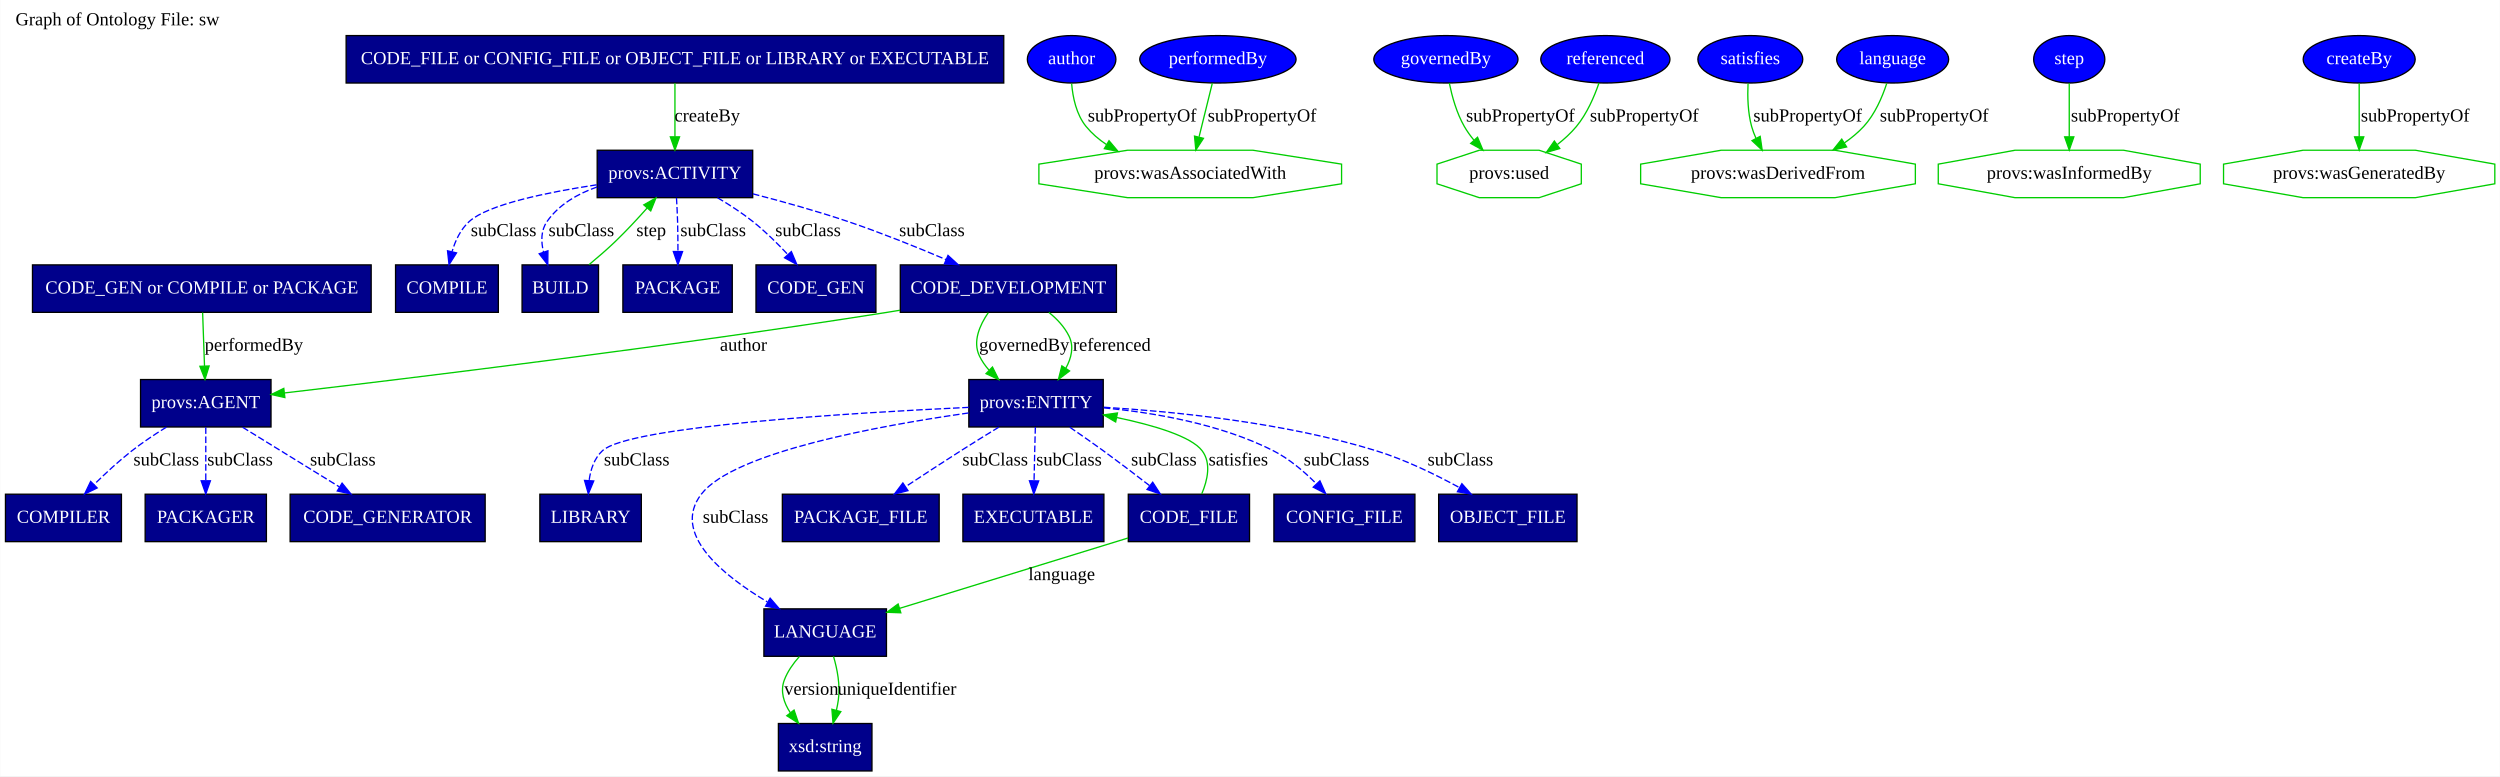
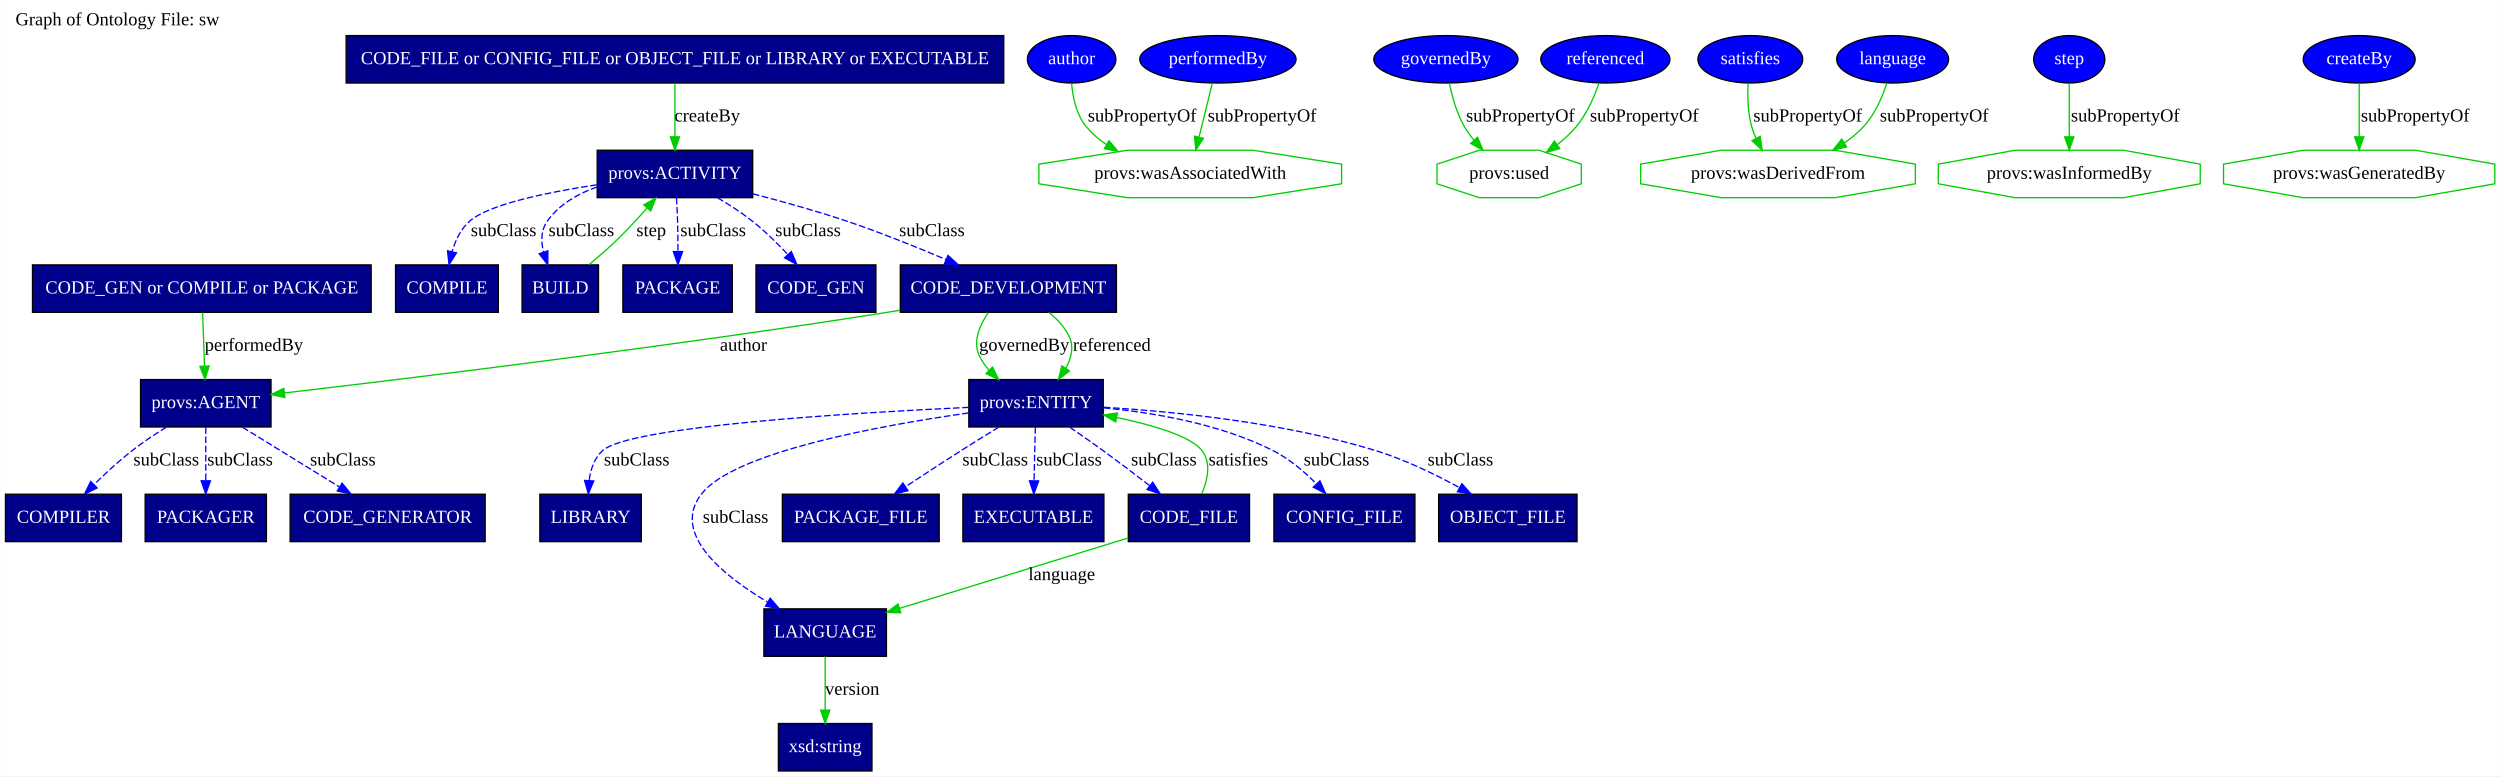
<svg xmlns="http://www.w3.org/2000/svg" xmlns:xlink="http://www.w3.org/1999/xlink" width="1897pt" height="589pt" viewBox="0.00 0.00 1896.71 589.00">
  <g id="graph0" class="graph" transform="scale(1 1) rotate(0) translate(4 585)">
    <polygon fill="white" stroke="none" points="-4,4 -4,-585 1892.71,-585 1892.71,4 -4,4" />
    <text text-anchor="middle" x="85" y="-565.8" font-family="Times New Roman,serif" font-size="14.00">Graph of Ontology File: sw</text>
    <g id="node1" class="node">
      <g id="a_node1">
        <a xlink:href="file:///C:/sadl/git/RACK/RACK-Ontology/Graphs/PROV-S.owl.svg" xlink:title="provs:ENTITY">
          <polygon fill="#00008b" stroke="black" points="833,-297 731,-297 731,-261 833,-261 833,-297" />
          <text text-anchor="middle" x="782" y="-275.3" font-family="Times New Roman,serif" font-size="14.00" fill="white">provs:ENTITY</text>
        </a>
      </g>
    </g>
    <g id="node2" class="node">
      <polygon fill="#00008b" stroke="black" points="482.5,-210 405.5,-210 405.5,-174 482.5,-174 482.5,-210" />
      <text text-anchor="middle" x="444" y="-188.3" font-family="Times New Roman,serif" font-size="14.00" fill="white">LIBRARY</text>
    </g>
    <g id="edge1" class="edge">
      <path fill="none" stroke="blue" stroke-dasharray="5,2" d="M730.966,-275.894C643.625,-271.808 472.923,-261.536 453,-243 446.825,-237.255 444.007,-228.825 442.901,-220.519" />
      <polygon fill="blue" stroke="blue" points="446.379,-220.047 442.29,-210.273 439.391,-220.464 446.379,-220.047" />
      <text text-anchor="middle" x="479" y="-231.8" font-family="Times New Roman,serif" font-size="14.00">subClass</text>
    </g>
    <g id="node3" class="node">
      <polygon fill="#00008b" stroke="black" points="668.5,-123 575.5,-123 575.5,-87 668.5,-87 668.5,-123" />
      <text text-anchor="middle" x="622" y="-101.3" font-family="Times New Roman,serif" font-size="14.00" fill="white">LANGUAGE</text>
    </g>
    <g id="edge2" class="edge">
      <path fill="none" stroke="blue" stroke-dasharray="5,2" d="M730.824,-271.646C663.972,-262.173 552.528,-241.959 528,-210 505.216,-180.314 543.712,-148.77 578.094,-128.31" />
      <polygon fill="blue" stroke="blue" points="580.238,-131.115 587.166,-123.099 576.752,-125.045 580.238,-131.115" />
      <text text-anchor="middle" x="554" y="-188.3" font-family="Times New Roman,serif" font-size="14.00">subClass</text>
    </g>
    <g id="node18" class="node">
      <polygon fill="#00008b" stroke="black" points="708.5,-210 589.5,-210 589.5,-174 708.5,-174 708.5,-210" />
      <text text-anchor="middle" x="649" y="-188.3" font-family="Times New Roman,serif" font-size="14.00" fill="white">PACKAGE_FILE</text>
    </g>
    <g id="edge12" class="edge">
      <path fill="none" stroke="blue" stroke-dasharray="5,2" d="M753.769,-260.905C744.559,-255.264 734.31,-248.919 725,-243 711.247,-234.256 696.233,-224.438 683.209,-215.832" />
      <polygon fill="blue" stroke="blue" points="684.82,-212.701 674.551,-210.095 680.954,-218.536 684.82,-212.701" />
      <text text-anchor="middle" x="751" y="-231.8" font-family="Times New Roman,serif" font-size="14.00">subClass</text>
    </g>
    <g id="node19" class="node">
      <polygon fill="#00008b" stroke="black" points="833.5,-210 726.5,-210 726.5,-174 833.5,-174 833.5,-210" />
      <text text-anchor="middle" x="780" y="-188.3" font-family="Times New Roman,serif" font-size="14.00" fill="white">EXECUTABLE</text>
    </g>
    <g id="edge13" class="edge">
      <path fill="none" stroke="blue" stroke-dasharray="5,2" d="M781.482,-260.911C781.318,-255.214 781.142,-248.834 781,-243 780.822,-235.652 780.652,-227.696 780.504,-220.338" />
      <polygon fill="blue" stroke="blue" points="784,-220.055 780.306,-210.125 777.001,-220.191 784,-220.055" />
      <text text-anchor="middle" x="807" y="-231.8" font-family="Times New Roman,serif" font-size="14.00">subClass</text>
    </g>
    <g id="node25" class="node">
      <polygon fill="#00008b" stroke="black" points="944,-210 852,-210 852,-174 944,-174 944,-210" />
      <text text-anchor="middle" x="898" y="-188.3" font-family="Times New Roman,serif" font-size="14.00" fill="white">CODE_FILE</text>
    </g>
    <g id="edge18" class="edge">
      <path fill="none" stroke="blue" stroke-dasharray="5,2" d="M807.612,-260.822C815.79,-255.231 824.835,-248.935 833,-243 844.655,-234.528 857.253,-224.94 868.227,-216.443" />
      <polygon fill="blue" stroke="blue" points="870.516,-219.097 876.26,-210.194 866.218,-213.572 870.516,-219.097" />
      <text text-anchor="middle" x="879" y="-231.8" font-family="Times New Roman,serif" font-size="14.00">subClass</text>
    </g>
    <g id="node28" class="node">
      <polygon fill="#00008b" stroke="black" points="1069.5,-210 962.5,-210 962.5,-174 1069.5,-174 1069.5,-210" />
      <text text-anchor="middle" x="1016" y="-188.3" font-family="Times New Roman,serif" font-size="14.00" fill="white">CONFIG_FILE</text>
    </g>
    <g id="edge21" class="edge">
      <path fill="none" stroke="blue" stroke-dasharray="5,2" d="M833.31,-275.527C870.713,-271.985 921.685,-263.453 962,-243 974.106,-236.858 985.465,-227.201 994.612,-218.006" />
      <polygon fill="blue" stroke="blue" points="997.407,-220.144 1001.74,-210.477 992.325,-215.331 997.407,-220.144" />
      <text text-anchor="middle" x="1010" y="-231.8" font-family="Times New Roman,serif" font-size="14.00">subClass</text>
    </g>
    <g id="node29" class="node">
      <polygon fill="#00008b" stroke="black" points="1192.5,-210 1087.5,-210 1087.5,-174 1192.5,-174 1192.5,-210" />
      <text text-anchor="middle" x="1140" y="-188.3" font-family="Times New Roman,serif" font-size="14.00" fill="white">OBJECT_FILE</text>
    </g>
    <g id="edge22" class="edge">
      <path fill="none" stroke="blue" stroke-dasharray="5,2" d="M833.489,-275.981C886.343,-272.766 970.459,-264.454 1040,-243 1061.9,-236.245 1084.86,-225.087 1103.26,-215.024" />
      <polygon fill="blue" stroke="blue" points="1105.14,-217.979 1112.16,-210.043 1101.73,-211.87 1105.14,-217.979" />
      <text text-anchor="middle" x="1104" y="-231.8" font-family="Times New Roman,serif" font-size="14.00">subClass</text>
    </g>
    <g id="node33" class="node">
      <g id="a_node33">
        <a xlink:href="file:///C:/sadl/git/RACK/RACK-Ontology/Graphs/XMLSchema.svg" xlink:title="xsd:string">
          <polygon fill="#00008b" stroke="black" points="657.5,-36 586.5,-36 586.5,-0 657.5,-0 657.5,-36" />
          <text text-anchor="middle" x="622" y="-14.3" font-family="Times New Roman,serif" font-size="14.00" fill="white">xsd:string</text>
        </a>
      </g>
    </g>
    <g id="edge30" class="edge">
-       <path fill="none" stroke="#00cd00" d="M602.419,-86.831C597.786,-81.619 593.475,-75.527 591,-69 587.756,-60.444 590.579,-51.752 595.621,-44.068" />
-       <polygon fill="#00cd00" stroke="#00cd00" points="598.384,-46.216 601.78,-36.18 592.867,-41.908 598.384,-46.216" />
-       <text text-anchor="middle" x="611.5" y="-57.8" font-family="Times New Roman,serif" font-size="14.00">version</text>
-     </g>
-     <g id="edge33" class="edge">
-       <path fill="none" stroke="#00cd00" d="M628.314,-86.96C631.149,-77.331 633.547,-65.046 632,-54 631.64,-51.426 631.137,-48.776 630.547,-46.141" />
-       <polygon fill="#00cd00" stroke="#00cd00" points="633.874,-45.029 627.955,-36.241 627.102,-46.802 633.874,-45.029" />
-       <text text-anchor="middle" x="676.5" y="-57.8" font-family="Times New Roman,serif" font-size="14.00">uniqueIdentifier</text>
+       <path fill="none" stroke="#00cd00" d="M622,-86.799C622,-75.163 622,-59.548 622,-46.237" />
+       <polygon fill="#00cd00" stroke="#00cd00" points="625.5,-46.175 622,-36.175 618.5,-46.175 625.5,-46.175" />
+       <text text-anchor="middle" x="642.5" y="-57.8" font-family="Times New Roman,serif" font-size="14.00">version</text>
    </g>
    <g id="node4" class="node">
      <ellipse fill="blue" stroke="black" cx="809" cy="-540" rx="33.595" ry="18" />
      <text text-anchor="middle" x="809" y="-536.3" font-family="Times New Roman,serif" font-size="14.00" fill="white">author</text>
    </g>
    <g id="node5" class="node">
      <g id="a_node5">
        <a xlink:href="file:///C:/sadl/git/RACK/RACK-Ontology/Graphs/PROV-S.owl.svg" xlink:title="provs:wasAssociatedWith">
          <polygon fill="none" stroke="#00cd00" points="1013.84,-445.544 1013.84,-460.456 946.568,-471 851.432,-471 784.161,-460.456 784.161,-445.544 851.432,-435 946.568,-435 1013.84,-445.544" />
          <text text-anchor="middle" x="899" y="-449.3" font-family="Times New Roman,serif" font-size="14.00">provs:wasAssociatedWith</text>
        </a>
      </g>
    </g>
    <g id="edge3" class="edge">
      <path fill="none" stroke="#00cd00" d="M809.017,-521.566C809.883,-511.094 812.576,-498.085 820,-489 824.337,-483.693 829.642,-479.166 835.432,-475.308" />
      <polygon fill="#00cd00" stroke="#00cd00" points="837.376,-478.225 844.204,-470.124 833.814,-472.199 837.376,-478.225" />
      <text text-anchor="middle" x="862.5" y="-492.8" font-family="Times New Roman,serif" font-size="14.00">subPropertyOf</text>
    </g>
    <g id="node6" class="node">
      <ellipse fill="blue" stroke="black" cx="920" cy="-540" rx="59.29" ry="18" />
      <text text-anchor="middle" x="920" y="-536.3" font-family="Times New Roman,serif" font-size="14.00" fill="white">performedBy</text>
    </g>
    <g id="edge4" class="edge">
      <path fill="none" stroke="#00cd00" d="M915.75,-521.799C912.875,-510.163 909.018,-494.548 905.729,-481.237" />
      <polygon fill="#00cd00" stroke="#00cd00" points="909.04,-480.044 903.243,-471.175 902.244,-481.723 909.04,-480.044" />
      <text text-anchor="middle" x="953.5" y="-492.8" font-family="Times New Roman,serif" font-size="14.00">subPropertyOf</text>
    </g>
    <g id="node7" class="node">
      <ellipse fill="blue" stroke="black" cx="1093" cy="-540" rx="54.691" ry="18" />
      <text text-anchor="middle" x="1093" y="-536.3" font-family="Times New Roman,serif" font-size="14.00" fill="white">governedBy</text>
    </g>
    <g id="node8" class="node">
      <g id="a_node8">
        <a xlink:href="file:///C:/sadl/git/RACK/RACK-Ontology/Graphs/PROV-S.owl.svg" xlink:title="provs:used">
          <polygon fill="none" stroke="#00cd00" points="1195.75,-445.544 1195.75,-460.456 1163.68,-471 1118.32,-471 1086.25,-460.456 1086.25,-445.544 1118.32,-435 1163.68,-435 1195.75,-445.544" />
          <text text-anchor="middle" x="1141" y="-449.3" font-family="Times New Roman,serif" font-size="14.00">provs:used</text>
        </a>
      </g>
    </g>
    <g id="edge5" class="edge">
      <path fill="none" stroke="#00cd00" d="M1095.59,-521.968C1097.64,-511.893 1101.16,-499.158 1107,-489 1109.03,-485.466 1111.5,-482.024 1114.17,-478.764" />
      <polygon fill="#00cd00" stroke="#00cd00" points="1117,-480.858 1121.09,-471.087 1111.8,-476.172 1117,-480.858" />
      <text text-anchor="middle" x="1149.5" y="-492.8" font-family="Times New Roman,serif" font-size="14.00">subPropertyOf</text>
    </g>
    <g id="node9" class="node">
      <g id="a_node9">
        <a xlink:href="file:///C:/sadl/git/RACK/RACK-Ontology/Graphs/PROV-S.owl.svg" xlink:title="provs:ACTIVITY">
          <polygon fill="#00008b" stroke="black" points="567,-471 449,-471 449,-435 567,-435 567,-471" />
          <text text-anchor="middle" x="508" y="-449.3" font-family="Times New Roman,serif" font-size="14.00" fill="white">provs:ACTIVITY</text>
        </a>
      </g>
    </g>
    <g id="node10" class="node">
      <polygon fill="#00008b" stroke="black" points="374,-384 296,-384 296,-348 374,-348 374,-384" />
      <text text-anchor="middle" x="335" y="-362.3" font-family="Times New Roman,serif" font-size="14.00" fill="white">COMPILE</text>
    </g>
    <g id="edge6" class="edge">
      <path fill="none" stroke="blue" stroke-dasharray="5,2" d="M448.613,-444.767C410.787,-439.036 366.299,-429.845 352,-417 345.405,-411.076 341.367,-402.494 338.895,-394.108" />
      <polygon fill="blue" stroke="blue" points="342.258,-393.117 336.59,-384.166 335.439,-394.699 342.258,-393.117" />
      <text text-anchor="middle" x="378" y="-405.8" font-family="Times New Roman,serif" font-size="14.00">subClass</text>
    </g>
    <g id="node11" class="node">
      <polygon fill="#00008b" stroke="black" points="450,-384 392,-384 392,-348 450,-348 450,-384" />
      <text text-anchor="middle" x="421" y="-362.3" font-family="Times New Roman,serif" font-size="14.00" fill="white">BUILD</text>
    </g>
    <g id="edge7" class="edge">
      <path fill="none" stroke="blue" stroke-dasharray="5,2" d="M448.951,-443.133C434.184,-437.965 420.003,-429.82 411,-417 406.226,-410.202 406.295,-401.668 408.299,-393.586" />
      <polygon fill="blue" stroke="blue" points="411.62,-394.692 411.507,-384.098 404.989,-392.45 411.62,-394.692" />
      <text text-anchor="middle" x="437" y="-405.8" font-family="Times New Roman,serif" font-size="14.00">subClass</text>
    </g>
    <g id="node17" class="node">
      <polygon fill="#00008b" stroke="black" points="551.5,-384 468.5,-384 468.5,-348 551.5,-348 551.5,-384" />
      <text text-anchor="middle" x="510" y="-362.3" font-family="Times New Roman,serif" font-size="14.00" fill="white">PACKAGE</text>
    </g>
    <g id="edge11" class="edge">
      <path fill="none" stroke="blue" stroke-dasharray="5,2" d="M509.172,-434.919C509.51,-429.222 509.833,-422.84 510,-417 510.21,-409.654 510.281,-401.699 510.282,-394.341" />
      <polygon fill="blue" stroke="blue" points="513.781,-394.114 510.241,-384.128 506.781,-394.142 513.781,-394.114" />
      <text text-anchor="middle" x="537" y="-405.8" font-family="Times New Roman,serif" font-size="14.00">subClass</text>
    </g>
    <g id="node24" class="node">
      <polygon fill="#00008b" stroke="black" points="660.5,-384 569.5,-384 569.5,-348 660.5,-348 660.5,-384" />
      <text text-anchor="middle" x="615" y="-362.3" font-family="Times New Roman,serif" font-size="14.00" fill="white">CODE_GEN</text>
    </g>
    <g id="edge17" class="edge">
      <path fill="none" stroke="blue" stroke-dasharray="5,2" d="M540.27,-434.979C549.251,-429.684 558.789,-423.513 567,-417 576.383,-409.557 585.726,-400.343 593.641,-391.861" />
      <polygon fill="blue" stroke="blue" points="596.333,-394.103 600.469,-384.349 591.153,-389.395 596.333,-394.103" />
      <text text-anchor="middle" x="609" y="-405.8" font-family="Times New Roman,serif" font-size="14.00">subClass</text>
    </g>
    <g id="node27" class="node">
      <polygon fill="#00008b" stroke="black" points="843,-384 679,-384 679,-348 843,-348 843,-384" />
      <text text-anchor="middle" x="761" y="-362.3" font-family="Times New Roman,serif" font-size="14.00" fill="white">CODE_DEVELOPMENT</text>
    </g>
    <g id="edge20" class="edge">
      <path fill="none" stroke="blue" stroke-dasharray="5,2" d="M567.169,-437.904C589.829,-432.06 615.799,-424.818 639,-417 664.054,-408.558 691.335,-397.555 713.733,-388.022" />
      <polygon fill="blue" stroke="blue" points="715.204,-391.199 723.012,-384.037 712.443,-384.767 715.204,-391.199" />
      <text text-anchor="middle" x="703" y="-405.8" font-family="Times New Roman,serif" font-size="14.00">subClass</text>
    </g>
    <g id="edge27" class="edge">
      <path fill="none" stroke="#00cd00" d="M442.88,-384.232C449.515,-389.72 456.709,-395.944 463,-402 471.161,-409.856 479.598,-418.937 486.931,-427.187" />
      <polygon fill="#00cd00" stroke="#00cd00" points="484.355,-429.559 493.577,-434.775 489.621,-424.947 484.355,-429.559" />
      <text text-anchor="middle" x="490" y="-405.8" font-family="Times New Roman,serif" font-size="14.00">step</text>
    </g>
    <g id="node12" class="node">
      <g id="a_node12">
        <a xlink:href="file:///C:/sadl/git/RACK/RACK-Ontology/Graphs/PROV-S.owl.svg" xlink:title="provs:AGENT">
          <polygon fill="#00008b" stroke="black" points="201.5,-297 102.5,-297 102.5,-261 201.5,-261 201.5,-297" />
          <text text-anchor="middle" x="152" y="-275.3" font-family="Times New Roman,serif" font-size="14.00" fill="white">provs:AGENT</text>
        </a>
      </g>
    </g>
    <g id="node13" class="node">
      <polygon fill="#00008b" stroke="black" points="88,-210 0,-210 0,-174 88,-174 88,-210" />
      <text text-anchor="middle" x="44" y="-188.3" font-family="Times New Roman,serif" font-size="14.00" fill="white">COMPILER</text>
    </g>
    <g id="edge8" class="edge">
      <path fill="none" stroke="blue" stroke-dasharray="5,2" d="M122.162,-260.939C113.475,-255.554 104.138,-249.344 96,-243 86.069,-235.257 75.917,-225.884 67.251,-217.355" />
      <polygon fill="blue" stroke="blue" points="69.597,-214.751 60.059,-210.139 64.639,-219.693 69.597,-214.751" />
      <text text-anchor="middle" x="122" y="-231.8" font-family="Times New Roman,serif" font-size="14.00">subClass</text>
    </g>
    <g id="node20" class="node">
      <polygon fill="#00008b" stroke="black" points="198,-210 106,-210 106,-174 198,-174 198,-210" />
      <text text-anchor="middle" x="152" y="-188.3" font-family="Times New Roman,serif" font-size="14.00" fill="white">PACKAGER</text>
    </g>
    <g id="edge14" class="edge">
      <path fill="none" stroke="blue" stroke-dasharray="5,2" d="M152,-260.799C152,-249.163 152,-233.548 152,-220.237" />
      <polygon fill="blue" stroke="blue" points="155.5,-220.175 152,-210.175 148.5,-220.175 155.5,-220.175" />
      <text text-anchor="middle" x="178" y="-231.8" font-family="Times New Roman,serif" font-size="14.00">subClass</text>
    </g>
    <g id="node26" class="node">
      <polygon fill="#00008b" stroke="black" points="364,-210 216,-210 216,-174 364,-174 364,-210" />
      <text text-anchor="middle" x="290" y="-188.3" font-family="Times New Roman,serif" font-size="14.00" fill="white">CODE_GENERATOR</text>
    </g>
    <g id="edge19" class="edge">
      <path fill="none" stroke="blue" stroke-dasharray="5,2" d="M179.926,-260.799C201.063,-247.78 230.284,-229.781 253.308,-215.6" />
      <polygon fill="blue" stroke="blue" points="255.436,-218.4 262.115,-210.175 251.765,-212.44 255.436,-218.4" />
      <text text-anchor="middle" x="256" y="-231.8" font-family="Times New Roman,serif" font-size="14.00">subClass</text>
    </g>
    <g id="node14" class="node">
      <ellipse fill="blue" stroke="black" cx="1324" cy="-540" rx="39.794" ry="18" />
      <text text-anchor="middle" x="1324" y="-536.3" font-family="Times New Roman,serif" font-size="14.00" fill="white">satisfies</text>
    </g>
    <g id="node15" class="node">
      <g id="a_node15">
        <a xlink:href="file:///C:/sadl/git/RACK/RACK-Ontology/Graphs/PROV-S.owl.svg" xlink:title="provs:wasDerivedFrom">
          <polygon fill="none" stroke="#00cd00" points="1449.23,-445.544 1449.23,-460.456 1388.18,-471 1301.82,-471 1240.77,-460.456 1240.77,-445.544 1301.82,-435 1388.18,-435 1449.23,-445.544" />
          <text text-anchor="middle" x="1345" y="-449.3" font-family="Times New Roman,serif" font-size="14.00">provs:wasDerivedFrom</text>
        </a>
      </g>
    </g>
    <g id="edge9" class="edge">
      <path fill="none" stroke="#00cd00" d="M1322.26,-521.572C1321.8,-511.822 1322.09,-499.545 1325,-489 1325.83,-485.994 1326.98,-482.974 1328.31,-480.036" />
      <polygon fill="#00cd00" stroke="#00cd00" points="1331.47,-481.531 1333,-471.047 1325.27,-478.289 1331.47,-481.531" />
      <text text-anchor="middle" x="1367.5" y="-492.8" font-family="Times New Roman,serif" font-size="14.00">subPropertyOf</text>
    </g>
    <g id="node16" class="node">
      <ellipse fill="blue" stroke="black" cx="1432" cy="-540" rx="42.494" ry="18" />
      <text text-anchor="middle" x="1432" y="-536.3" font-family="Times New Roman,serif" font-size="14.00" fill="white">language</text>
    </g>
    <g id="edge10" class="edge">
      <path fill="none" stroke="#00cd00" d="M1427.49,-521.644C1424.08,-511.202 1418.49,-498.196 1410,-489 1405.72,-484.366 1400.68,-480.22 1395.34,-476.546" />
      <polygon fill="#00cd00" stroke="#00cd00" points="1397.08,-473.508 1386.75,-471.158 1393.36,-479.437 1397.08,-473.508" />
      <text text-anchor="middle" x="1463.5" y="-492.8" font-family="Times New Roman,serif" font-size="14.00">subPropertyOf</text>
    </g>
    <g id="node21" class="node">
      <ellipse fill="blue" stroke="black" cx="1214" cy="-540" rx="48.993" ry="18" />
      <text text-anchor="middle" x="1214" y="-536.3" font-family="Times New Roman,serif" font-size="14.00" fill="white">referenced</text>
    </g>
    <g id="edge15" class="edge">
      <path fill="none" stroke="#00cd00" d="M1209.14,-521.956C1205.59,-511.632 1199.99,-498.639 1192,-489 1187.86,-484.008 1182.84,-479.423 1177.58,-475.332" />
      <polygon fill="#00cd00" stroke="#00cd00" points="1179.38,-472.313 1169.21,-469.322 1175.29,-477.998 1179.38,-472.313" />
      <text text-anchor="middle" x="1243.5" y="-492.8" font-family="Times New Roman,serif" font-size="14.00">subPropertyOf</text>
    </g>
    <g id="node22" class="node">
      <ellipse fill="blue" stroke="black" cx="1566" cy="-540" rx="27" ry="18" />
      <text text-anchor="middle" x="1566" y="-536.3" font-family="Times New Roman,serif" font-size="14.00" fill="white">step</text>
    </g>
    <g id="node23" class="node">
      <g id="a_node23">
        <a xlink:href="file:///C:/sadl/git/RACK/RACK-Ontology/Graphs/PROV-S.owl.svg" xlink:title="provs:wasInformedBy">
          <polygon fill="none" stroke="#00cd00" points="1665.39,-445.544 1665.39,-460.456 1607.17,-471 1524.83,-471 1466.61,-460.456 1466.61,-445.544 1524.83,-435 1607.17,-435 1665.39,-445.544" />
          <text text-anchor="middle" x="1566" y="-449.3" font-family="Times New Roman,serif" font-size="14.00">provs:wasInformedBy</text>
        </a>
      </g>
    </g>
    <g id="edge16" class="edge">
      <path fill="none" stroke="#00cd00" d="M1566,-521.799C1566,-510.163 1566,-494.548 1566,-481.237" />
      <polygon fill="#00cd00" stroke="#00cd00" points="1569.5,-481.175 1566,-471.175 1562.5,-481.175 1569.5,-481.175" />
      <text text-anchor="middle" x="1608.5" y="-492.8" font-family="Times New Roman,serif" font-size="14.00">subPropertyOf</text>
    </g>
    <g id="edge25" class="edge">
      <path fill="none" stroke="#00cd00" d="M907.743,-210.281C912.191,-220.694 915.071,-233.697 908,-243 899.71,-253.906 871.236,-262.308 843.45,-268.142" />
      <polygon fill="#00cd00" stroke="#00cd00" points="842.402,-264.783 833.283,-270.176 843.775,-271.647 842.402,-264.783" />
      <text text-anchor="middle" x="935.5" y="-231.8" font-family="Times New Roman,serif" font-size="14.00">satisfies</text>
    </g>
    <g id="edge28" class="edge">
      <path fill="none" stroke="#00cd00" d="M851.804,-176.773C804.085,-162.077 729.563,-139.126 678.397,-123.369" />
      <polygon fill="#00cd00" stroke="#00cd00" points="679.396,-120.014 668.809,-120.416 677.336,-126.704 679.396,-120.014" />
      <text text-anchor="middle" x="801.5" y="-144.8" font-family="Times New Roman,serif" font-size="14.00">language</text>
    </g>
    <g id="edge24" class="edge">
      <path fill="none" stroke="#00cd00" d="M745.773,-347.763C739.118,-338.073 733.869,-325.792 739,-315 740.86,-311.088 743.395,-307.47 746.309,-304.163" />
      <polygon fill="#00cd00" stroke="#00cd00" points="748.928,-306.499 753.662,-297.021 744.05,-301.478 748.928,-306.499" />
      <text text-anchor="middle" x="773" y="-318.8" font-family="Times New Roman,serif" font-size="14.00">governedBy</text>
    </g>
    <g id="edge26" class="edge">
      <path fill="none" stroke="#00cd00" d="M791.749,-347.939C797.896,-343.002 803.524,-337.013 807,-330 810.946,-322.04 808.873,-313.378 804.58,-305.536" />
      <polygon fill="#00cd00" stroke="#00cd00" points="807.437,-303.511 798.994,-297.11 801.603,-307.379 807.437,-303.511" />
      <text text-anchor="middle" x="839.5" y="-318.8" font-family="Times New Roman,serif" font-size="14.00">referenced</text>
    </g>
    <g id="edge32" class="edge">
      <path fill="none" stroke="#00cd00" d="M678.778,-349.588C675.478,-349.039 672.209,-348.507 669,-348 503.996,-321.922 308.251,-298.108 211.811,-286.844" />
      <polygon fill="#00cd00" stroke="#00cd00" points="212.008,-283.343 201.67,-285.663 211.198,-290.296 212.008,-283.343" />
      <text text-anchor="middle" x="560" y="-318.8" font-family="Times New Roman,serif" font-size="14.00">author</text>
    </g>
    <g id="node30" class="node">
      <ellipse fill="blue" stroke="black" cx="1786" cy="-540" rx="42.494" ry="18" />
      <text text-anchor="middle" x="1786" y="-536.3" font-family="Times New Roman,serif" font-size="14.00" fill="white">createBy</text>
    </g>
    <g id="node31" class="node">
      <g id="a_node31">
        <a xlink:href="file:///C:/sadl/git/RACK/RACK-Ontology/Graphs/PROV-S.owl.svg" xlink:title="provs:wasGeneratedBy">
          <polygon fill="none" stroke="#00cd00" points="1888.92,-445.544 1888.92,-460.456 1828.63,-471 1743.37,-471 1683.08,-460.456 1683.08,-445.544 1743.37,-435 1828.63,-435 1888.92,-445.544" />
          <text text-anchor="middle" x="1786" y="-449.3" font-family="Times New Roman,serif" font-size="14.00">provs:wasGeneratedBy</text>
        </a>
      </g>
    </g>
    <g id="edge23" class="edge">
      <path fill="none" stroke="#00cd00" d="M1786,-521.799C1786,-510.163 1786,-494.548 1786,-481.237" />
      <polygon fill="#00cd00" stroke="#00cd00" points="1789.5,-481.175 1786,-471.175 1782.5,-481.175 1789.5,-481.175" />
      <text text-anchor="middle" x="1828.5" y="-492.8" font-family="Times New Roman,serif" font-size="14.00">subPropertyOf</text>
    </g>
    <g id="node32" class="node">
      <polygon fill="#00008b" stroke="black" points="757.5,-558 258.5,-558 258.5,-522 757.5,-522 757.5,-558" />
      <text text-anchor="middle" x="508" y="-536.3" font-family="Times New Roman,serif" font-size="14.00" fill="white">CODE_FILE or CONFIG_FILE or OBJECT_FILE or LIBRARY or EXECUTABLE</text>
    </g>
    <g id="edge29" class="edge">
      <path fill="none" stroke="#00cd00" d="M508,-521.799C508,-510.163 508,-494.548 508,-481.237" />
      <polygon fill="#00cd00" stroke="#00cd00" points="511.5,-481.175 508,-471.175 504.5,-481.175 511.5,-481.175" />
      <text text-anchor="middle" x="532.5" y="-492.8" font-family="Times New Roman,serif" font-size="14.00">createBy</text>
    </g>
    <g id="node34" class="node">
      <polygon fill="#00008b" stroke="black" points="277.5,-384 20.5,-384 20.5,-348 277.5,-348 277.5,-384" />
      <text text-anchor="middle" x="149" y="-362.3" font-family="Times New Roman,serif" font-size="14.00" fill="white">CODE_GEN or COMPILE or PACKAGE</text>
    </g>
    <g id="edge31" class="edge">
      <path fill="none" stroke="#00cd00" d="M149.607,-347.799C150.018,-336.163 150.569,-320.548 151.039,-307.237" />
      <polygon fill="#00cd00" stroke="#00cd00" points="154.539,-307.293 151.394,-297.175 147.543,-307.046 154.539,-307.293" />
      <text text-anchor="middle" x="188.5" y="-318.8" font-family="Times New Roman,serif" font-size="14.00">performedBy</text>
    </g>
  </g>
</svg>
